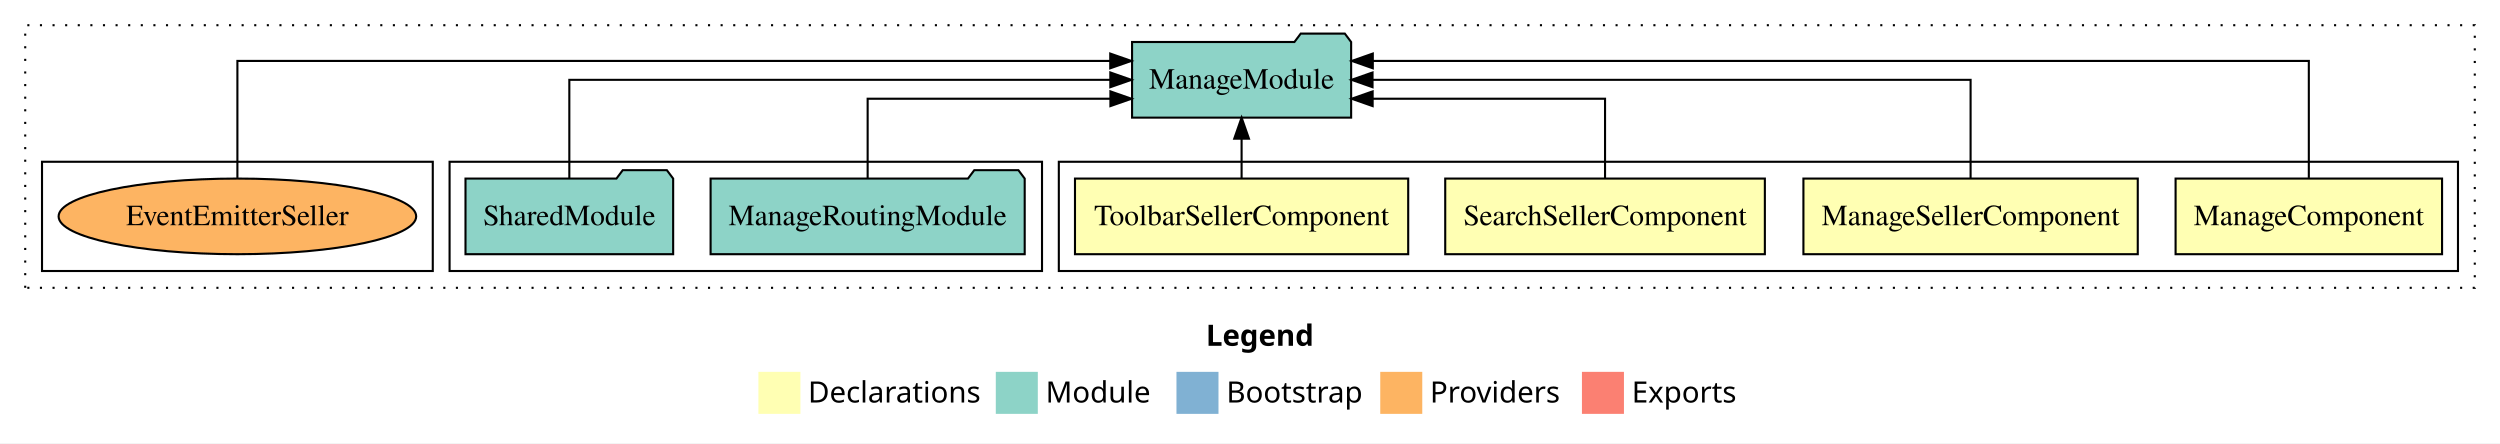
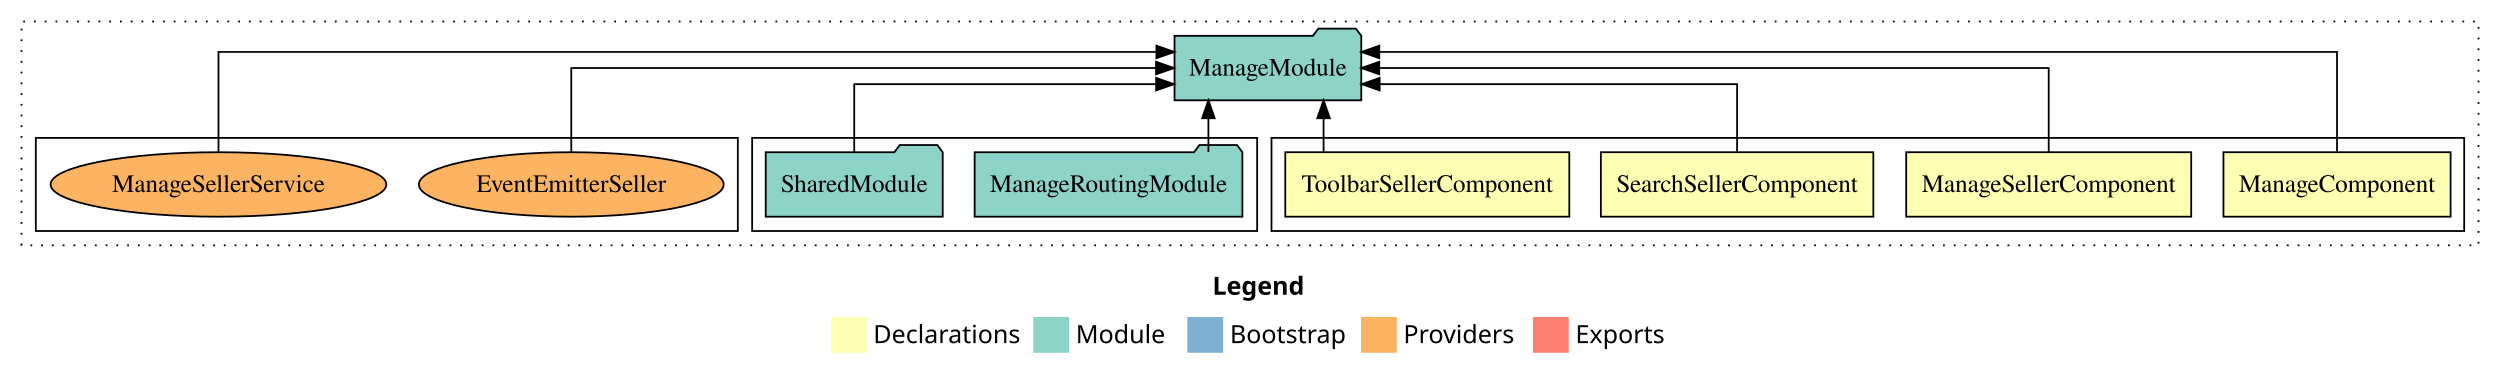
- <svg xmlns="http://www.w3.org/2000/svg" width="1190pt" height="211pt" viewBox="0.00 0.00 1190.00 211.00">
+ <svg xmlns="http://www.w3.org/2000/svg" width="1396pt" height="211pt" viewBox="0.00 0.00 1396.00 211.00">
  <g id="graph0" class="graph" transform="scale(1 1) rotate(0) translate(4 207)">
-     <polygon fill="#ffffff" stroke="transparent" points="-4,4 -4,-207 1186,-207 1186,4 -4,4" />
-     <text text-anchor="start" x="570.009" y="-42.4" font-family="sans-serif" font-weight="bold" font-size="14.00" fill="#000000">Legend</text>
-     <polygon fill="#ffffb3" stroke="transparent" points="357,-10 357,-30 377,-30 377,-10 357,-10" />
-     <text text-anchor="start" x="380.629" y="-15.4" font-family="sans-serif" font-size="14.00" fill="#000000">  Declarations</text>
-     <polygon fill="#8dd3c7" stroke="transparent" points="470,-10 470,-30 490,-30 490,-10 470,-10" />
-     <text text-anchor="start" x="493.725" y="-15.4" font-family="sans-serif" font-size="14.00" fill="#000000">  Module</text>
-     <polygon fill="#80b1d3" stroke="transparent" points="556,-10 556,-30 576,-30 576,-10 556,-10" />
-     <text text-anchor="start" x="579.781" y="-15.4" font-family="sans-serif" font-size="14.00" fill="#000000">  Bootstrap</text>
-     <polygon fill="#fdb462" stroke="transparent" points="653,-10 653,-30 673,-30 673,-10 653,-10" />
-     <text text-anchor="start" x="676.673" y="-15.4" font-family="sans-serif" font-size="14.00" fill="#000000">  Providers</text>
-     <polygon fill="#fb8072" stroke="transparent" points="749,-10 749,-30 769,-30 769,-10 749,-10" />
-     <text text-anchor="start" x="772.726" y="-15.4" font-family="sans-serif" font-size="14.00" fill="#000000">  Exports</text>
+     <polygon fill="#ffffff" stroke="transparent" points="-4,4 -4,-207 1392,-207 1392,4 -4,4" />
+     <text text-anchor="start" x="673.009" y="-42.4" font-family="sans-serif" font-weight="bold" font-size="14.00" fill="#000000">Legend</text>
+     <polygon fill="#ffffb3" stroke="transparent" points="460,-10 460,-30 480,-30 480,-10 460,-10" />
+     <text text-anchor="start" x="483.629" y="-15.4" font-family="sans-serif" font-size="14.00" fill="#000000">  Declarations</text>
+     <polygon fill="#8dd3c7" stroke="transparent" points="573,-10 573,-30 593,-30 593,-10 573,-10" />
+     <text text-anchor="start" x="596.725" y="-15.4" font-family="sans-serif" font-size="14.00" fill="#000000">  Module</text>
+     <polygon fill="#80b1d3" stroke="transparent" points="659,-10 659,-30 679,-30 679,-10 659,-10" />
+     <text text-anchor="start" x="682.781" y="-15.4" font-family="sans-serif" font-size="14.00" fill="#000000">  Bootstrap</text>
+     <polygon fill="#fdb462" stroke="transparent" points="756,-10 756,-30 776,-30 776,-10 756,-10" />
+     <text text-anchor="start" x="779.673" y="-15.4" font-family="sans-serif" font-size="14.00" fill="#000000">  Providers</text>
+     <polygon fill="#fb8072" stroke="transparent" points="852,-10 852,-30 872,-30 872,-10 852,-10" />
+     <text text-anchor="start" x="875.726" y="-15.4" font-family="sans-serif" font-size="14.00" fill="#000000">  Exports</text>
    <g id="clust1" class="cluster">
-       <polygon fill="none" stroke="#000000" stroke-dasharray="1,5" points="8,-70 8,-195 1174,-195 1174,-70 8,-70" />
+       <polygon fill="none" stroke="#000000" stroke-dasharray="1,5" points="8,-70 8,-195 1380,-195 1380,-70 8,-70" />
    </g>
    <g id="clust2" class="cluster">
-       <polygon fill="none" stroke="#000000" points="500,-78 500,-130 1166,-130 1166,-78 500,-78" />
+       <polygon fill="none" stroke="#000000" points="706,-78 706,-130 1372,-130 1372,-78 706,-78" />
    </g>
    <g id="clust7" class="cluster">
-       <polygon fill="none" stroke="#000000" points="210,-78 210,-130 492,-130 492,-78 210,-78" />
+       <polygon fill="none" stroke="#000000" points="416,-78 416,-130 698,-130 698,-78 416,-78" />
    </g>
    <g id="clust10" class="cluster">
-       <polygon fill="none" stroke="#000000" points="16,-78 16,-130 202,-130 202,-78 16,-78" />
+       <polygon fill="none" stroke="#000000" points="16,-78 16,-130 408,-130 408,-78 16,-78" />
    </g>
    <g id="node1" class="node">
-       <polygon fill="#ffffb3" stroke="#000000" points="1158.421,-122 1031.579,-122 1031.579,-86 1158.421,-86 1158.421,-122" />
-       <text text-anchor="middle" x="1095" y="-99.8" font-family="Times,serif" font-size="14.00" fill="#000000">ManageComponent</text>
+       <polygon fill="#ffffb3" stroke="#000000" points="1364.421,-122 1237.579,-122 1237.579,-86 1364.421,-86 1364.421,-122" />
+       <text text-anchor="middle" x="1301" y="-99.8" font-family="Times,serif" font-size="14.00" fill="#000000">ManageComponent</text>
    </g>
    <g id="node5" class="node">
-       <polygon fill="#8dd3c7" stroke="#000000" points="639.139,-187 636.139,-191 615.139,-191 612.139,-187 534.861,-187 534.861,-151 639.139,-151 639.139,-187" />
-       <text text-anchor="middle" x="587" y="-164.8" font-family="Times,serif" font-size="14.00" fill="#000000">ManageModule</text>
+       <polygon fill="#8dd3c7" stroke="#000000" points="756.139,-187 753.139,-191 732.139,-191 729.139,-187 651.861,-187 651.861,-151 756.139,-151 756.139,-187" />
+       <text text-anchor="middle" x="704" y="-164.8" font-family="Times,serif" font-size="14.00" fill="#000000">ManageModule</text>
    </g>
    <g id="edge1" class="edge">
-       <path fill="none" stroke="#000000" d="M1095,-122.292C1095,-144.206 1095,-178 1095,-178 1095,-178 649.452,-178 649.452,-178" />
-       <polygon fill="#000000" stroke="#000000" points="649.452,-174.5 639.452,-178 649.452,-181.5 649.452,-174.5" />
+       <path fill="none" stroke="#000000" d="M1301,-122.292C1301,-144.206 1301,-178 1301,-178 1301,-178 766.196,-178 766.196,-178" />
+       <polygon fill="#000000" stroke="#000000" points="766.196,-174.5 756.196,-178 766.196,-181.5 766.196,-174.5" />
    </g>
    <g id="node2" class="node">
-       <polygon fill="#ffffb3" stroke="#000000" points="1013.574,-122 854.426,-122 854.426,-86 1013.574,-86 1013.574,-122" />
-       <text text-anchor="middle" x="934" y="-99.8" font-family="Times,serif" font-size="14.00" fill="#000000">ManageSellerComponent</text>
+       <polygon fill="#ffffb3" stroke="#000000" points="1219.574,-122 1060.426,-122 1060.426,-86 1219.574,-86 1219.574,-122" />
+       <text text-anchor="middle" x="1140" y="-99.8" font-family="Times,serif" font-size="14.00" fill="#000000">ManageSellerComponent</text>
    </g>
    <g id="edge2" class="edge">
-       <path fill="none" stroke="#000000" d="M934,-122.106C934,-141.339 934,-169 934,-169 934,-169 649.325,-169 649.325,-169" />
-       <polygon fill="#000000" stroke="#000000" points="649.325,-165.5 639.325,-169 649.325,-172.5 649.325,-165.5" />
+       <path fill="none" stroke="#000000" d="M1140,-122.106C1140,-141.339 1140,-169 1140,-169 1140,-169 766.159,-169 766.159,-169" />
+       <polygon fill="#000000" stroke="#000000" points="766.159,-165.5 756.159,-169 766.159,-172.5 766.159,-165.5" />
    </g>
    <g id="node3" class="node">
-       <polygon fill="#ffffb3" stroke="#000000" points="836.073,-122 683.927,-122 683.927,-86 836.073,-86 836.073,-122" />
-       <text text-anchor="middle" x="760" y="-99.8" font-family="Times,serif" font-size="14.00" fill="#000000">SearchSellerComponent</text>
+       <polygon fill="#ffffb3" stroke="#000000" points="1042.073,-122 889.927,-122 889.927,-86 1042.073,-86 1042.073,-122" />
+       <text text-anchor="middle" x="966" y="-99.8" font-family="Times,serif" font-size="14.00" fill="#000000">SearchSellerComponent</text>
    </g>
    <g id="edge3" class="edge">
-       <path fill="none" stroke="#000000" d="M760,-122.027C760,-138.398 760,-160 760,-160 760,-160 649.375,-160 649.375,-160" />
-       <polygon fill="#000000" stroke="#000000" points="649.375,-156.5 639.375,-160 649.375,-163.5 649.375,-156.5" />
+       <path fill="none" stroke="#000000" d="M966,-122.027C966,-138.398 966,-160 966,-160 966,-160 766.39,-160 766.39,-160" />
+       <polygon fill="#000000" stroke="#000000" points="766.39,-156.5 756.39,-160 766.39,-163.5 766.39,-156.5" />
    </g>
    <g id="node4" class="node">
-       <polygon fill="#ffffb3" stroke="#000000" points="666.305,-122 507.695,-122 507.695,-86 666.305,-86 666.305,-122" />
-       <text text-anchor="middle" x="587" y="-99.8" font-family="Times,serif" font-size="14.00" fill="#000000">ToolbarSellerComponent</text>
+       <polygon fill="#ffffb3" stroke="#000000" points="872.305,-122 713.695,-122 713.695,-86 872.305,-86 872.305,-122" />
+       <text text-anchor="middle" x="793" y="-99.8" font-family="Times,serif" font-size="14.00" fill="#000000">ToolbarSellerComponent</text>
    </g>
    <g id="edge4" class="edge">
-       <path fill="none" stroke="#000000" d="M587,-122.106C587,-122.106 587,-140.991 587,-140.991" />
-       <polygon fill="#000000" stroke="#000000" points="583.5,-140.991 587,-150.991 590.5,-140.991 583.5,-140.991" />
+       <path fill="none" stroke="#000000" d="M735.083,-122.106C735.083,-122.106 735.083,-140.991 735.083,-140.991" />
+       <polygon fill="#000000" stroke="#000000" points="731.583,-140.991 735.083,-150.991 738.583,-140.991 731.583,-140.991" />
    </g>
    <g id="node6" class="node">
-       <polygon fill="#8dd3c7" stroke="#000000" points="483.756,-122 480.756,-126 459.756,-126 456.756,-122 334.244,-122 334.244,-86 483.756,-86 483.756,-122" />
-       <text text-anchor="middle" x="409" y="-99.8" font-family="Times,serif" font-size="14.00" fill="#000000">ManageRoutingModule</text>
+       <polygon fill="#8dd3c7" stroke="#000000" points="689.756,-122 686.756,-126 665.756,-126 662.756,-122 540.244,-122 540.244,-86 689.756,-86 689.756,-122" />
+       <text text-anchor="middle" x="615" y="-99.8" font-family="Times,serif" font-size="14.00" fill="#000000">ManageRoutingModule</text>
    </g>
    <g id="edge5" class="edge">
-       <path fill="none" stroke="#000000" d="M409,-122.027C409,-138.398 409,-160 409,-160 409,-160 524.557,-160 524.557,-160" />
-       <polygon fill="#000000" stroke="#000000" points="524.557,-163.5 534.557,-160 524.557,-156.5 524.557,-163.5" />
+       <path fill="none" stroke="#000000" d="M670.779,-122.106C670.779,-122.106 670.779,-140.991 670.779,-140.991" />
+       <polygon fill="#000000" stroke="#000000" points="667.279,-140.991 670.779,-150.991 674.279,-140.991 667.279,-140.991" />
    </g>
    <g id="node7" class="node">
-       <polygon fill="#8dd3c7" stroke="#000000" points="316.423,-122 313.423,-126 292.423,-126 289.423,-122 217.577,-122 217.577,-86 316.423,-86 316.423,-122" />
-       <text text-anchor="middle" x="267" y="-99.8" font-family="Times,serif" font-size="14.00" fill="#000000">SharedModule</text>
+       <polygon fill="#8dd3c7" stroke="#000000" points="522.423,-122 519.423,-126 498.423,-126 495.423,-122 423.577,-122 423.577,-86 522.423,-86 522.423,-122" />
+       <text text-anchor="middle" x="473" y="-99.8" font-family="Times,serif" font-size="14.00" fill="#000000">SharedModule</text>
    </g>
    <g id="edge6" class="edge">
-       <path fill="none" stroke="#000000" d="M267,-122.106C267,-141.339 267,-169 267,-169 267,-169 524.517,-169 524.517,-169" />
-       <polygon fill="#000000" stroke="#000000" points="524.517,-172.5 534.517,-169 524.517,-165.5 524.517,-172.5" />
+       <path fill="none" stroke="#000000" d="M473,-122.027C473,-138.398 473,-160 473,-160 473,-160 641.582,-160 641.582,-160" />
+       <polygon fill="#000000" stroke="#000000" points="641.583,-163.5 651.582,-160 641.582,-156.5 641.583,-163.5" />
    </g>
    <g id="node8" class="node">
-       <ellipse fill="#fdb462" stroke="#000000" cx="109" cy="-104" rx="85.102" ry="18" />
-       <text text-anchor="middle" x="109" y="-99.8" font-family="Times,serif" font-size="14.00" fill="#000000">EventEmitterSeller</text>
+       <ellipse fill="#fdb462" stroke="#000000" cx="315" cy="-104" rx="85.102" ry="18" />
+       <text text-anchor="middle" x="315" y="-99.8" font-family="Times,serif" font-size="14.00" fill="#000000">EventEmitterSeller</text>
    </g>
    <g id="edge7" class="edge">
-       <path fill="none" stroke="#000000" d="M109,-122.292C109,-144.206 109,-178 109,-178 109,-178 524.478,-178 524.478,-178" />
-       <polygon fill="#000000" stroke="#000000" points="524.478,-181.5 534.478,-178 524.478,-174.5 524.478,-181.5" />
+       <path fill="none" stroke="#000000" d="M315,-122.106C315,-141.339 315,-169 315,-169 315,-169 641.538,-169 641.538,-169" />
+       <polygon fill="#000000" stroke="#000000" points="641.538,-172.5 651.538,-169 641.538,-165.5 641.538,-172.5" />
+     </g>
+     <g id="node9" class="node">
+       <ellipse fill="#fdb462" stroke="#000000" cx="118" cy="-104" rx="93.734" ry="18" />
+       <text text-anchor="middle" x="118" y="-99.8" font-family="Times,serif" font-size="14.00" fill="#000000">ManageSellerService</text>
+     </g>
+     <g id="edge8" class="edge">
+       <path fill="none" stroke="#000000" d="M118,-122.292C118,-144.206 118,-178 118,-178 118,-178 641.739,-178 641.739,-178" />
+       <polygon fill="#000000" stroke="#000000" points="641.739,-181.5 651.739,-178 641.739,-174.5 641.739,-181.5" />
    </g>
  </g>
</svg>
